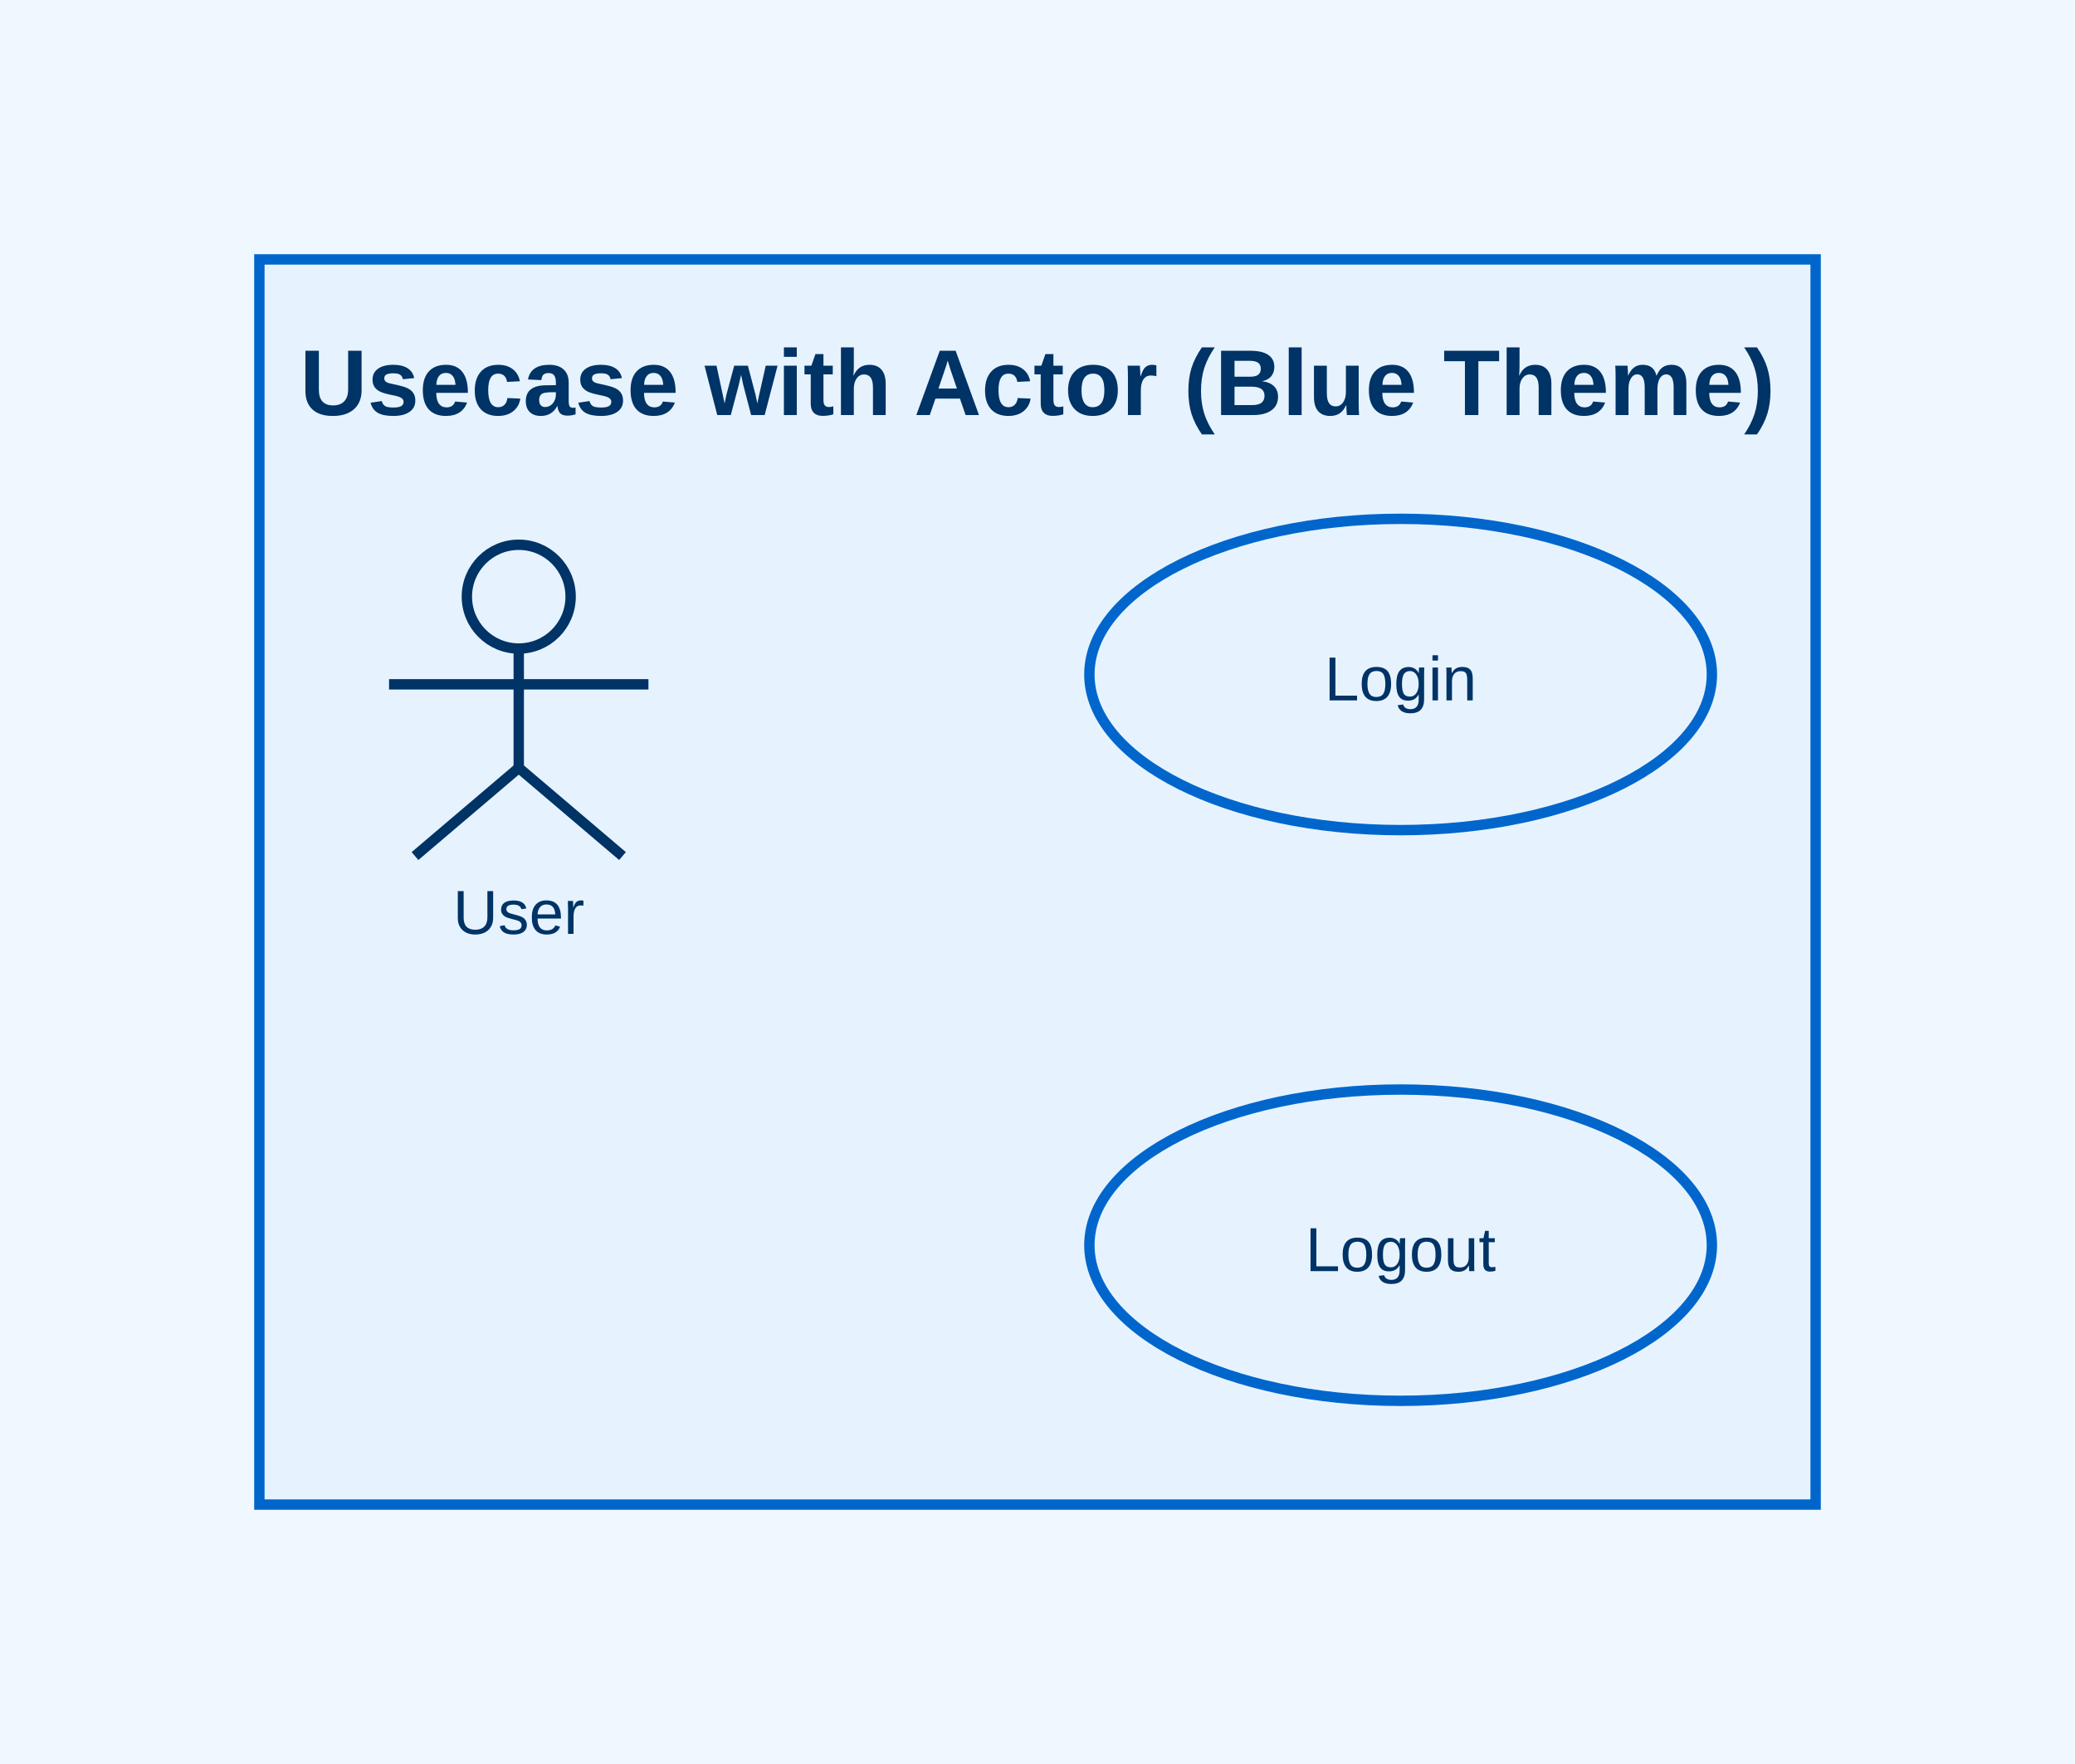
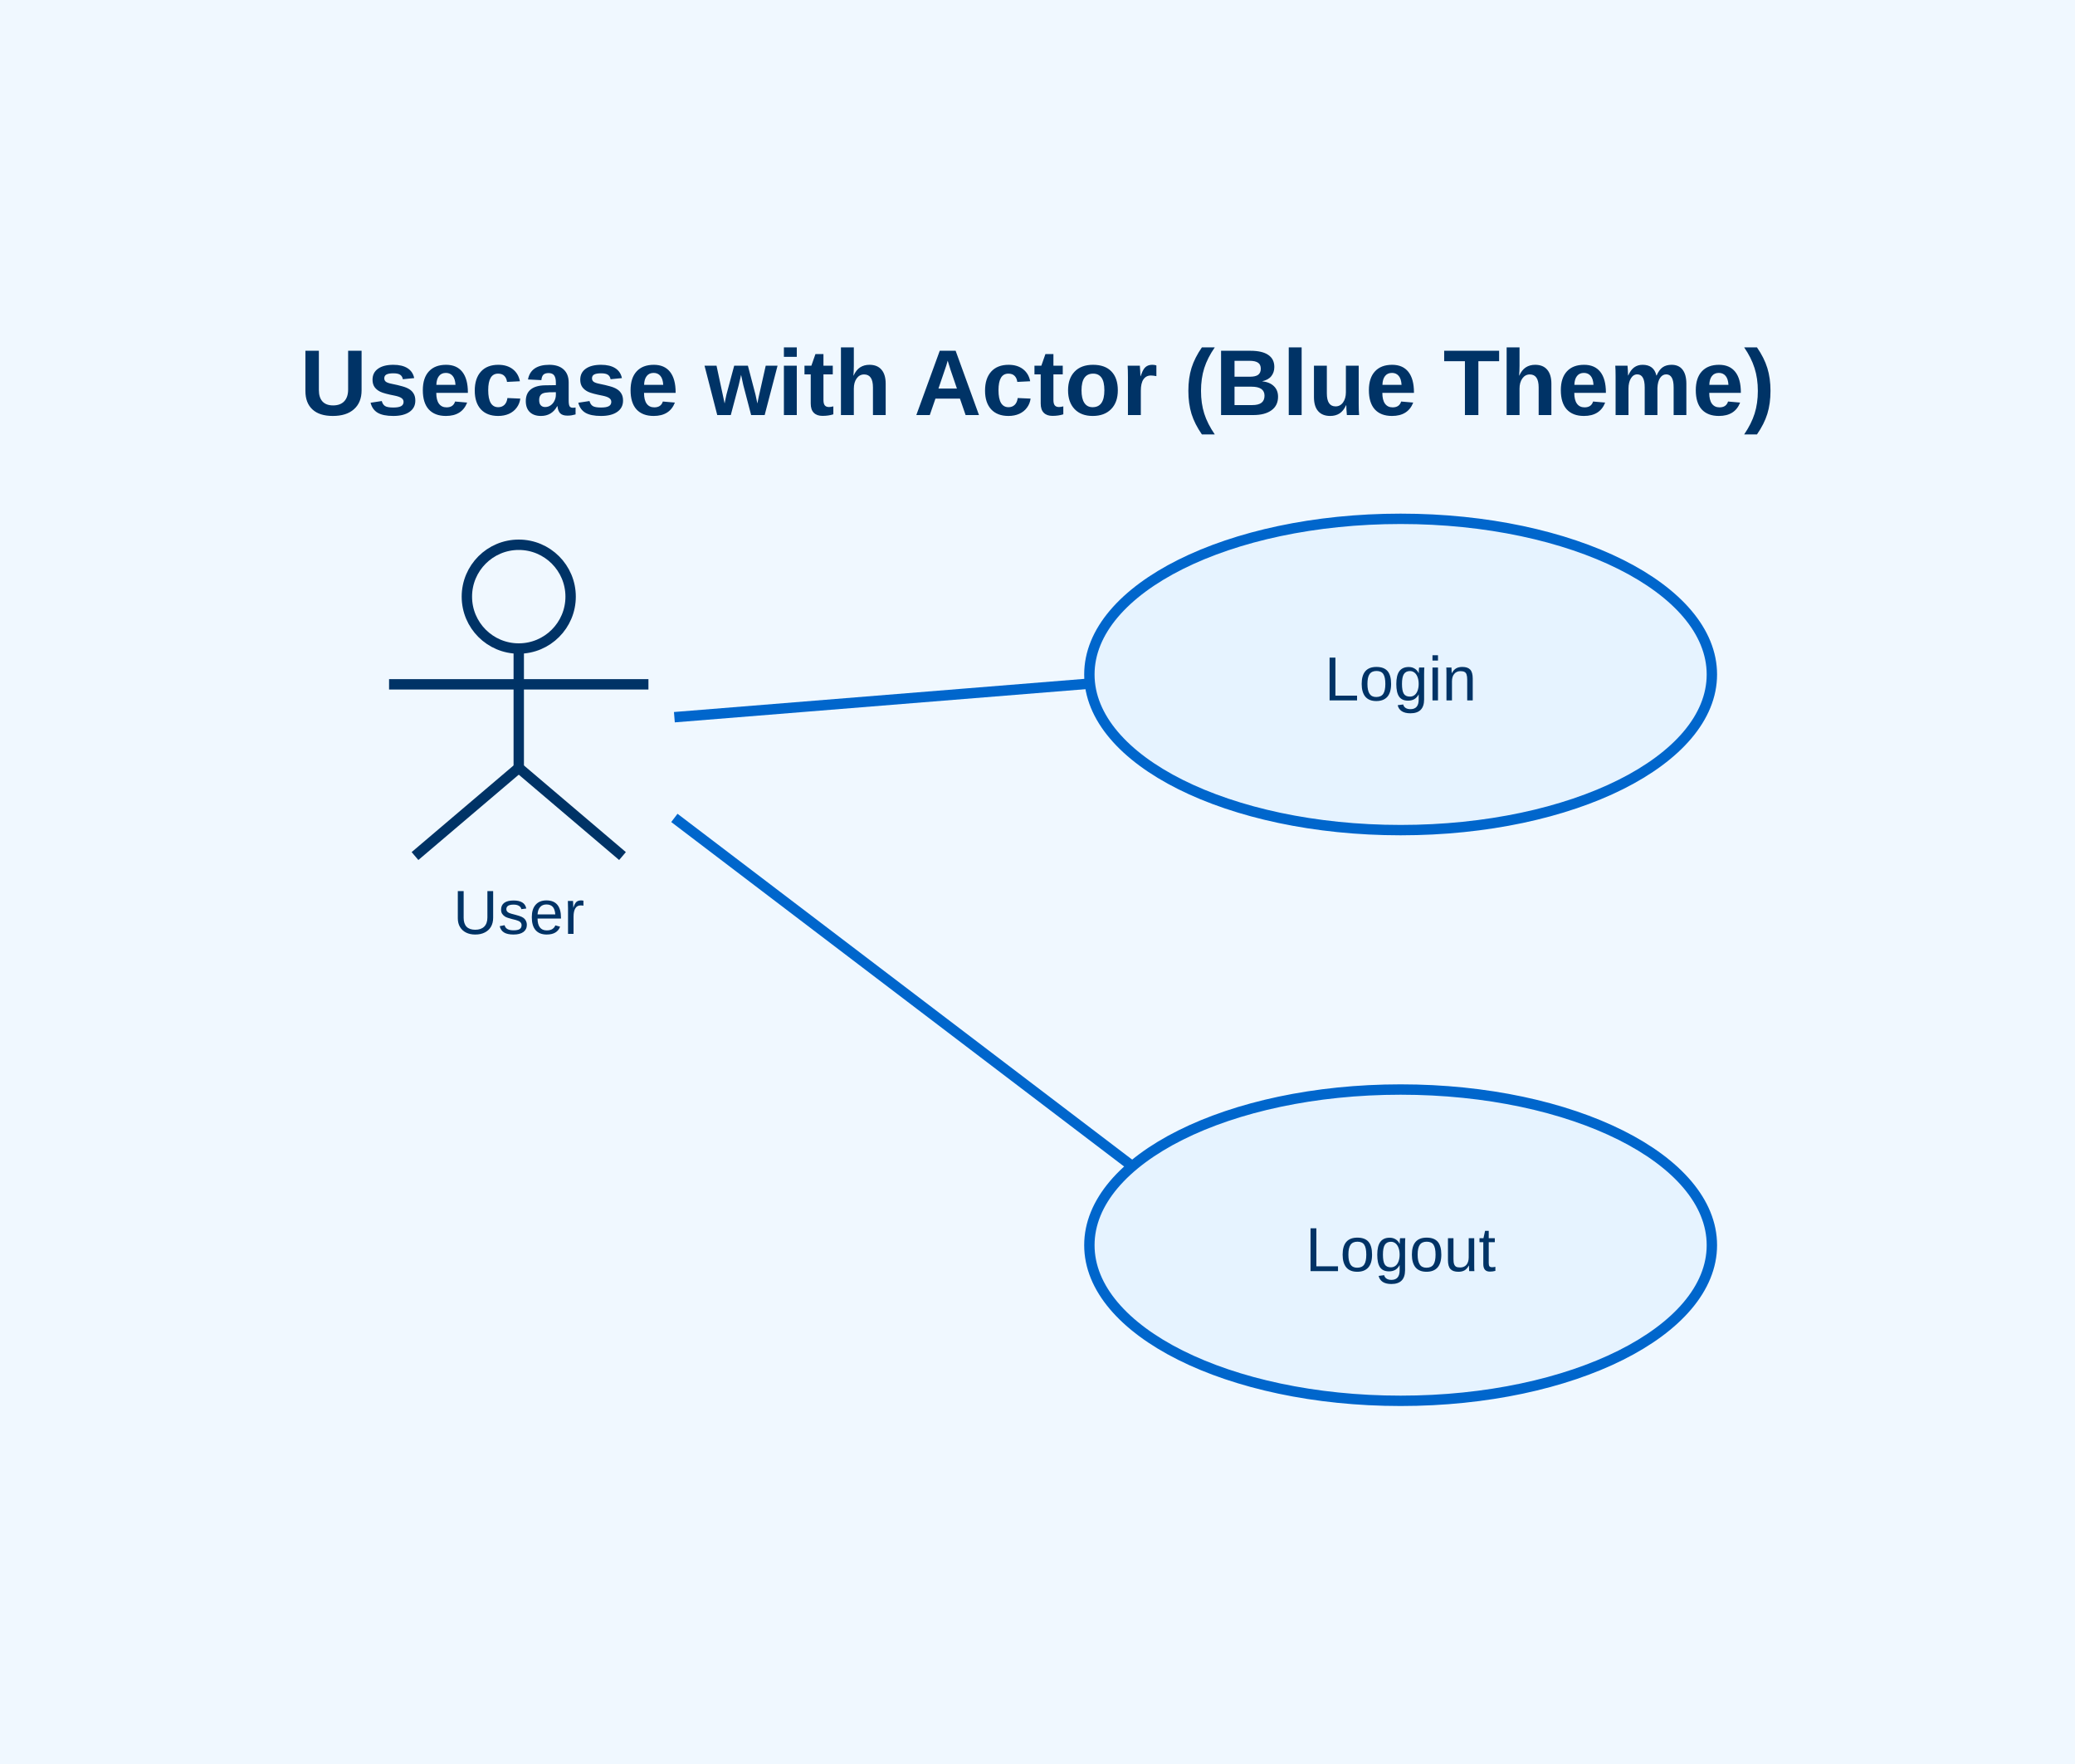
<svg xmlns="http://www.w3.org/2000/svg" width="400" height="340" viewBox="0 0 400 340">
  <rect width="100%" height="100%" fill="#f0f8ff" />
  <line x1="130" y1="138.235" x2="210.104" y2="131.762" stroke="#0066cc" stroke-width="2" />
  <line x1="130" y1="157.647" x2="218.284" y2="224.789" stroke="#0066cc" stroke-width="2" />
  <g id="__diagram__">
-     <rect x="50" y="50" width="300" height="240" fill="#e6f3ff" stroke="#0066cc" stroke-width="2" />
    <text x="200" y="80" text-anchor="middle" font-size="18" font-weight="bold" font-family="Arial" fill="#003366">
          Usecase with Actor (Blue Theme)
        </text>
  </g>
  <g id="actor_0">
    <circle cx="100" cy="115" r="10" fill="none" stroke="#003366" stroke-width="2" />
    <line x1="100" y1="125" x2="100" y2="148" stroke="#003366" stroke-width="2" />
    <line x1="75" y1="131.9" x2="125" y2="131.9" stroke="#003366" stroke-width="2" />
    <line x1="100" y1="148" x2="80" y2="165" stroke="#003366" stroke-width="2" />
    <line x1="100" y1="148" x2="120" y2="165" stroke="#003366" stroke-width="2" />
    <text x="100" y="180" text-anchor="middle" font-size="12" font-family="Arial" fill="#003366">
          User
        </text>
  </g>
  <g id="usecase_1">
    <ellipse cx="270" cy="130" rx="60" ry="30" fill="#e6f3ff" stroke="#0066cc" stroke-width="2" />
    <text x="270" y="135" text-anchor="middle" font-size="12" font-family="Arial" fill="#003366">
          Login
        </text>
  </g>
  <g id="usecase_2">
    <ellipse cx="270" cy="240" rx="60" ry="30" fill="#e6f3ff" stroke="#0066cc" stroke-width="2" />
    <text x="270" y="245" text-anchor="middle" font-size="12" font-family="Arial" fill="#003366">
          Logout
        </text>
  </g>
</svg>
